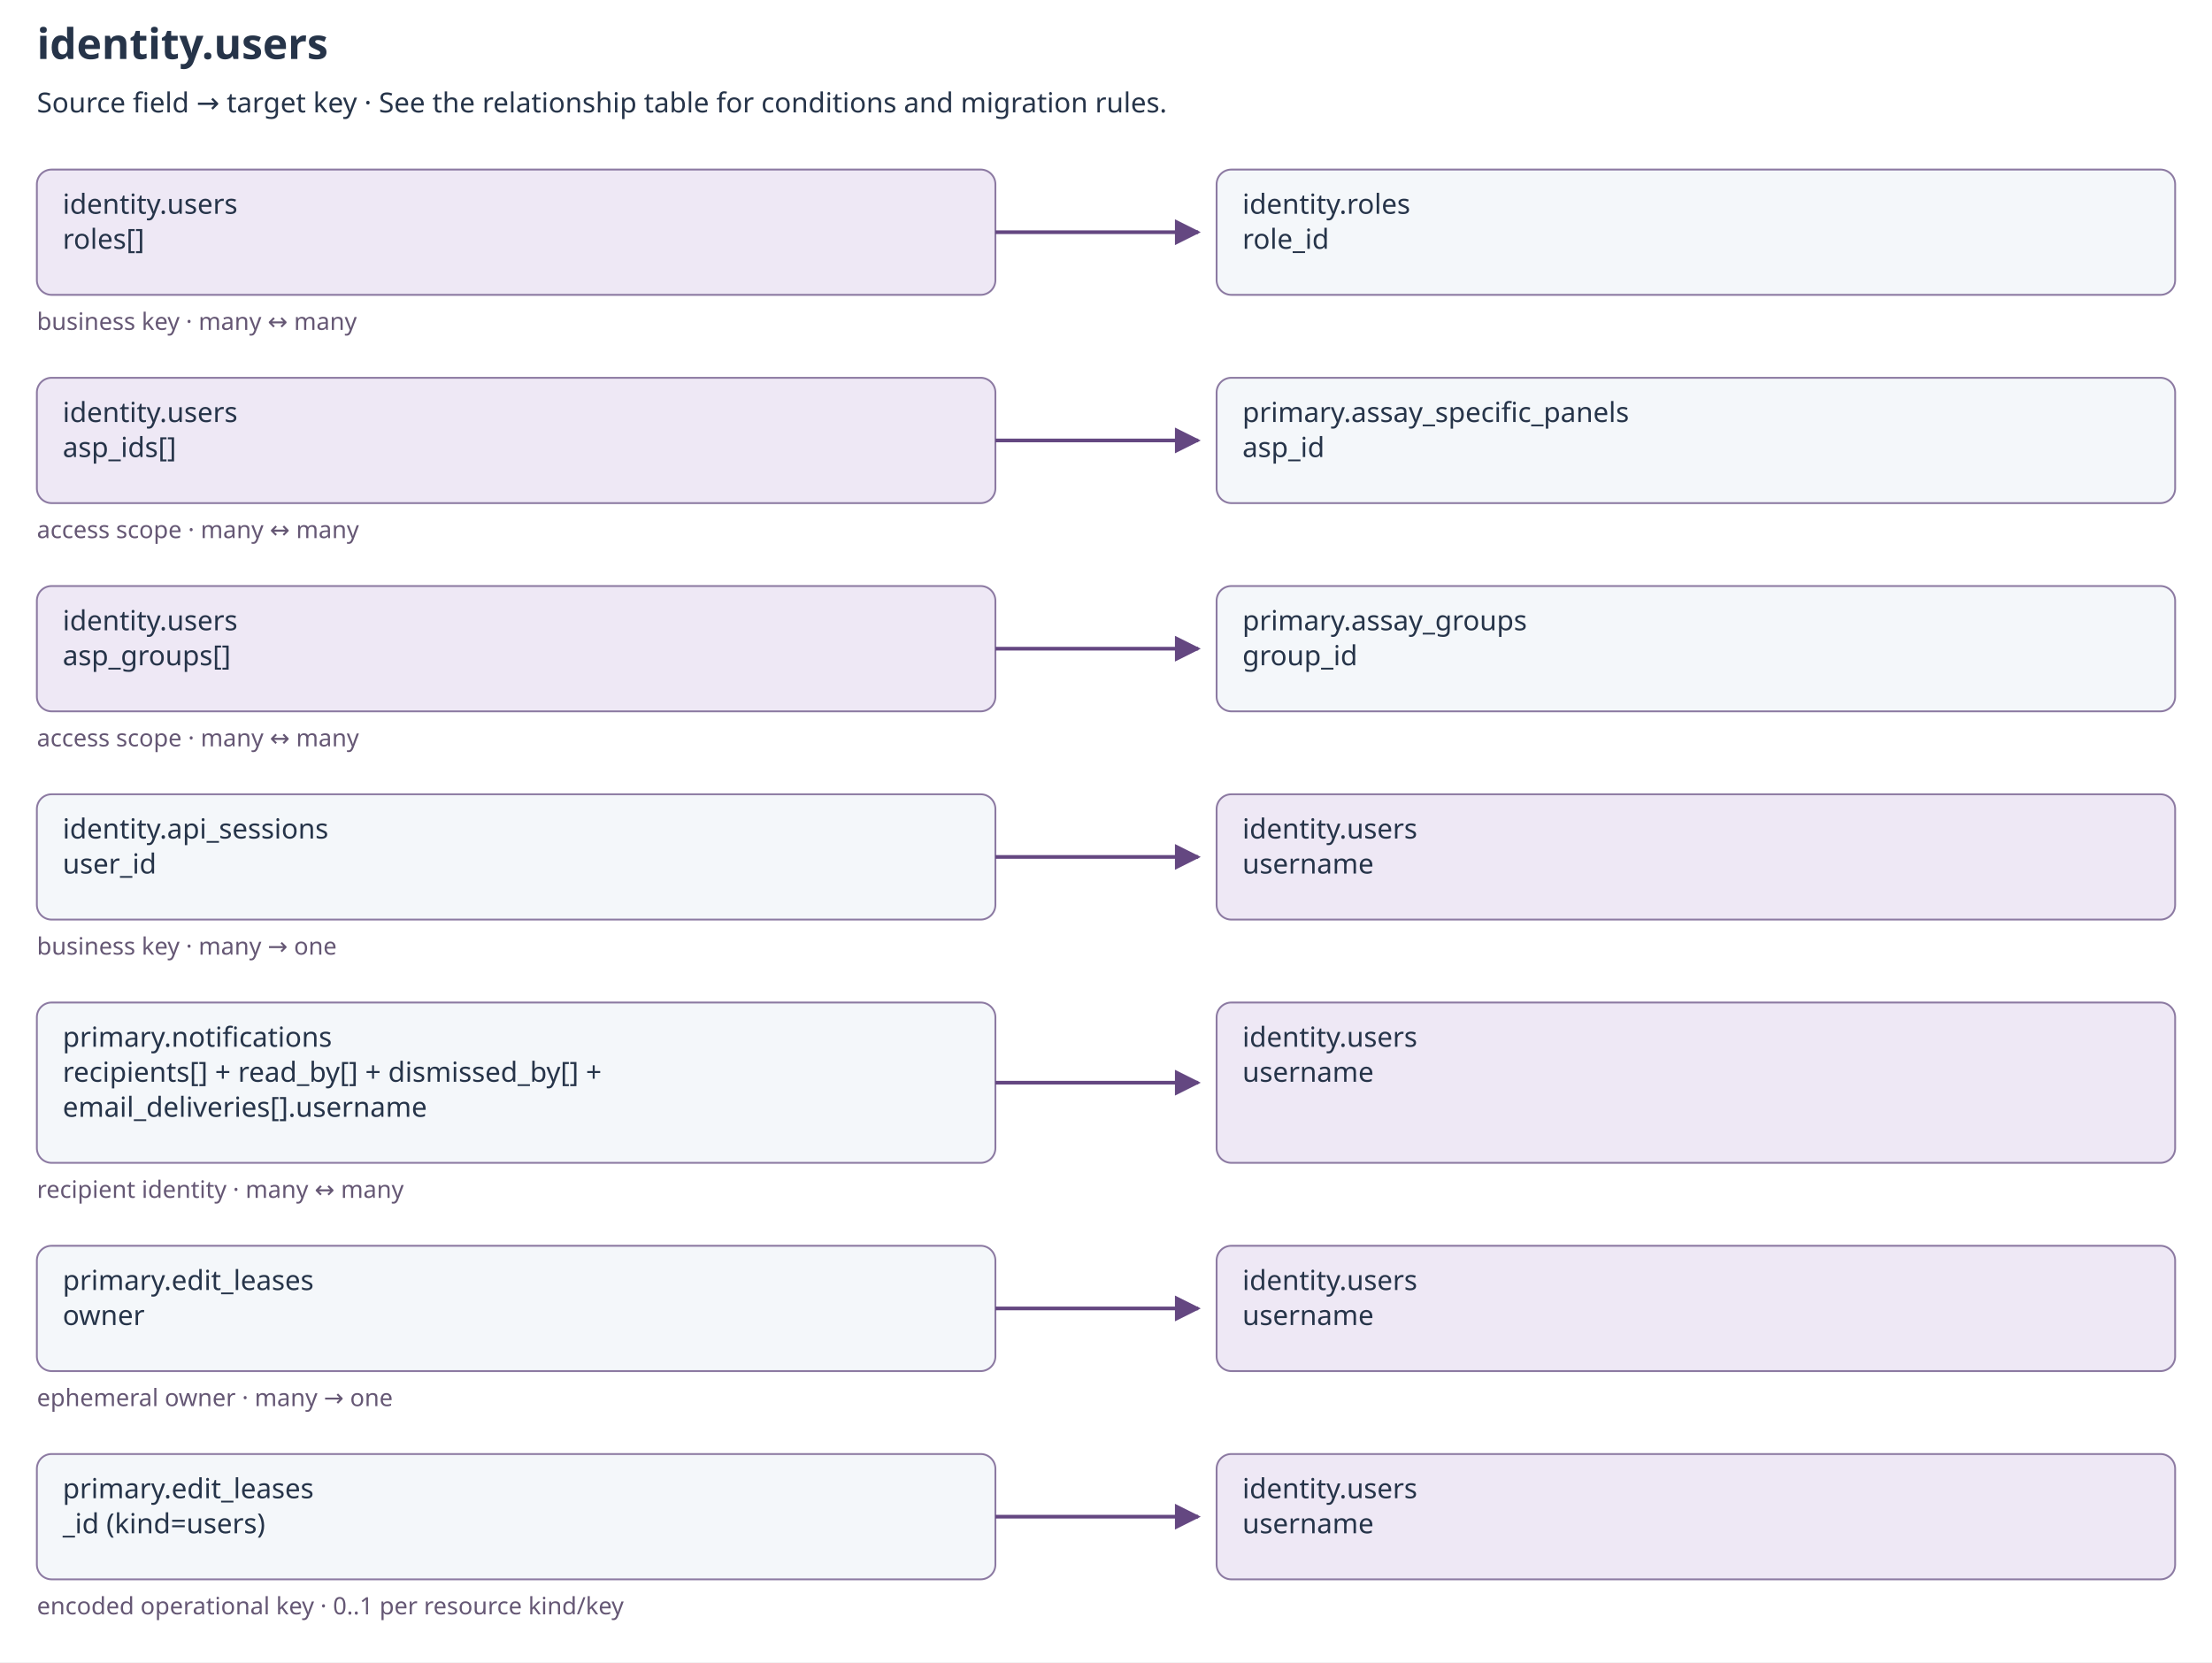
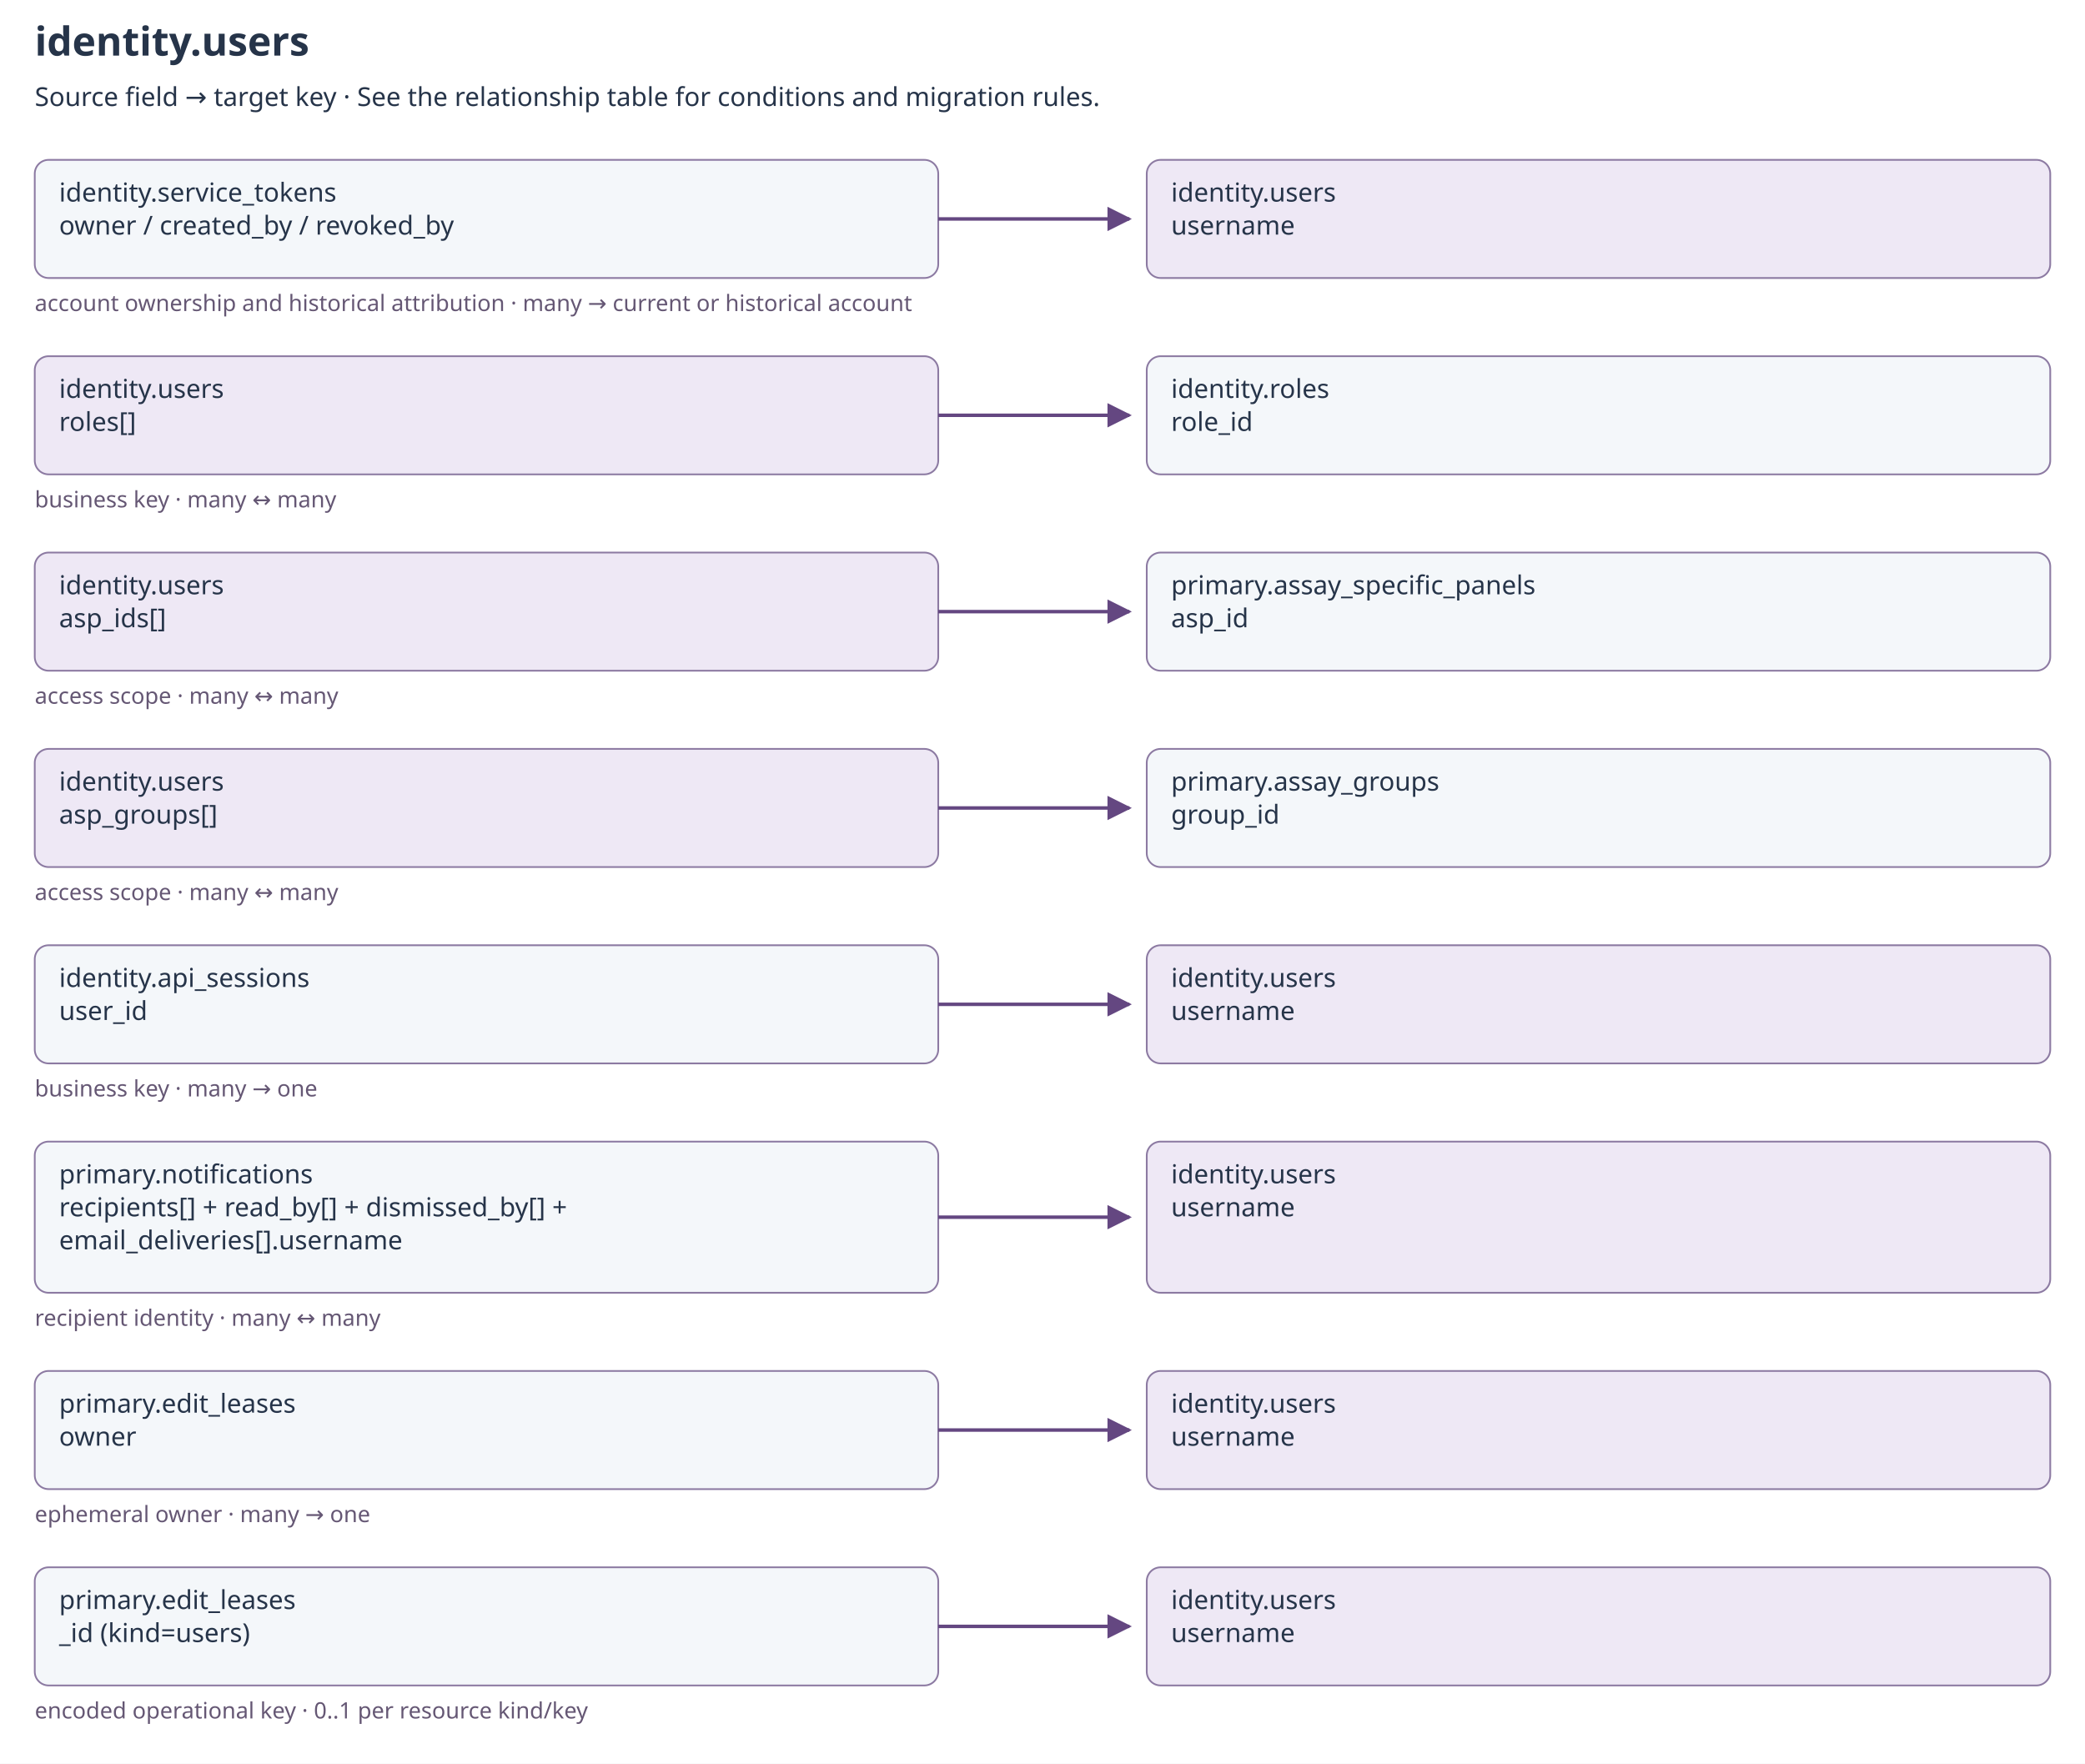
- <svg xmlns="http://www.w3.org/2000/svg" width="1200" height="902" viewBox="0 0 1200 902" role="img" aria-labelledby="title description">
+ <svg xmlns="http://www.w3.org/2000/svg" width="1200" height="1015" viewBox="0 0 1200 1015" role="img" aria-labelledby="title description">
  <defs>
    <marker id="arrow" viewBox="0 0 10 10" refX="9" refY="5" markerWidth="7" markerHeight="7" orient="auto-start-reverse">
      <path d="M0 0 L10 5 L0 10z" fill="#644781" />
    </marker>
  </defs>
  <style>text{font:15px sans-serif;fill:#263449}.kind{font-size:13px;fill:#655774}</style>
-   <rect width="1200" height="902" fill="white" />
+   <rect width="1200" height="1015" fill="white" />
  <text x="20" y="32" style="font-size:23px;font-weight:600">identity.users</text>
  <text x="20" y="61">Source field → target key · See the relationship table for conditions and migration rules.</text>
-   <rect x="20" y="92" width="520" height="68" rx="8" fill="#eee8f5" stroke="#8c7aa2" />
-   <text x="34" y="116" font-weight="600">identity.users</text>
-   <text x="34" y="135" font-weight="400">roles[]</text>
-   <rect x="660" y="92" width="520" height="68" rx="8" fill="#f4f7fa" stroke="#8c7aa2" />
-   <text x="674" y="116" font-weight="600">identity.roles</text>
-   <text x="674" y="135" font-weight="400">role_id</text>
+   <rect x="20" y="92" width="520" height="68" rx="8" fill="#f4f7fa" stroke="#8c7aa2" />
+   <text x="34" y="116" font-weight="600">identity.service_tokens</text>
+   <text x="34" y="135" font-weight="400">owner / created_by / revoked_by</text>
+   <rect x="660" y="92" width="520" height="68" rx="8" fill="#eee8f5" stroke="#8c7aa2" />
+   <text x="674" y="116" font-weight="600">identity.users</text>
+   <text x="674" y="135" font-weight="400">username</text>
  <path d="M540 126.0 H650" stroke="#644781" stroke-width="2" marker-end="url(#arrow)" />
-   <text x="20" y="179" class="kind">business key · many ↔ many</text>
+   <text x="20" y="179" class="kind">account ownership and historical attribution · many → current or historical account</text>
  <rect x="20" y="205" width="520" height="68" rx="8" fill="#eee8f5" stroke="#8c7aa2" />
  <text x="34" y="229" font-weight="600">identity.users</text>
-   <text x="34" y="248" font-weight="400">asp_ids[]</text>
+   <text x="34" y="248" font-weight="400">roles[]</text>
  <rect x="660" y="205" width="520" height="68" rx="8" fill="#f4f7fa" stroke="#8c7aa2" />
-   <text x="674" y="229" font-weight="600">primary.assay_specific_panels</text>
-   <text x="674" y="248" font-weight="400">asp_id</text>
+   <text x="674" y="229" font-weight="600">identity.roles</text>
+   <text x="674" y="248" font-weight="400">role_id</text>
  <path d="M540 239.0 H650" stroke="#644781" stroke-width="2" marker-end="url(#arrow)" />
-   <text x="20" y="292" class="kind">access scope · many ↔ many</text>
+   <text x="20" y="292" class="kind">business key · many ↔ many</text>
  <rect x="20" y="318" width="520" height="68" rx="8" fill="#eee8f5" stroke="#8c7aa2" />
  <text x="34" y="342" font-weight="600">identity.users</text>
-   <text x="34" y="361" font-weight="400">asp_groups[]</text>
+   <text x="34" y="361" font-weight="400">asp_ids[]</text>
  <rect x="660" y="318" width="520" height="68" rx="8" fill="#f4f7fa" stroke="#8c7aa2" />
-   <text x="674" y="342" font-weight="600">primary.assay_groups</text>
-   <text x="674" y="361" font-weight="400">group_id</text>
+   <text x="674" y="342" font-weight="600">primary.assay_specific_panels</text>
+   <text x="674" y="361" font-weight="400">asp_id</text>
  <path d="M540 352.0 H650" stroke="#644781" stroke-width="2" marker-end="url(#arrow)" />
  <text x="20" y="405" class="kind">access scope · many ↔ many</text>
-   <rect x="20" y="431" width="520" height="68" rx="8" fill="#f4f7fa" stroke="#8c7aa2" />
-   <text x="34" y="455" font-weight="600">identity.api_sessions</text>
-   <text x="34" y="474" font-weight="400">user_id</text>
-   <rect x="660" y="431" width="520" height="68" rx="8" fill="#eee8f5" stroke="#8c7aa2" />
-   <text x="674" y="455" font-weight="600">identity.users</text>
-   <text x="674" y="474" font-weight="400">username</text>
+   <rect x="20" y="431" width="520" height="68" rx="8" fill="#eee8f5" stroke="#8c7aa2" />
+   <text x="34" y="455" font-weight="600">identity.users</text>
+   <text x="34" y="474" font-weight="400">asp_groups[]</text>
+   <rect x="660" y="431" width="520" height="68" rx="8" fill="#f4f7fa" stroke="#8c7aa2" />
+   <text x="674" y="455" font-weight="600">primary.assay_groups</text>
+   <text x="674" y="474" font-weight="400">group_id</text>
  <path d="M540 465.0 H650" stroke="#644781" stroke-width="2" marker-end="url(#arrow)" />
-   <text x="20" y="518" class="kind">business key · many → one</text>
-   <rect x="20" y="544" width="520" height="87" rx="8" fill="#f4f7fa" stroke="#8c7aa2" />
-   <text x="34" y="568" font-weight="600">primary.notifications</text>
-   <text x="34" y="587" font-weight="400">recipients[] + read_by[] + dismissed_by[] +</text>
-   <text x="34" y="606" font-weight="400">email_deliveries[].username</text>
-   <rect x="660" y="544" width="520" height="87" rx="8" fill="#eee8f5" stroke="#8c7aa2" />
+   <text x="20" y="518" class="kind">access scope · many ↔ many</text>
+   <rect x="20" y="544" width="520" height="68" rx="8" fill="#f4f7fa" stroke="#8c7aa2" />
+   <text x="34" y="568" font-weight="600">identity.api_sessions</text>
+   <text x="34" y="587" font-weight="400">user_id</text>
+   <rect x="660" y="544" width="520" height="68" rx="8" fill="#eee8f5" stroke="#8c7aa2" />
  <text x="674" y="568" font-weight="600">identity.users</text>
  <text x="674" y="587" font-weight="400">username</text>
-   <path d="M540 587.5 H650" stroke="#644781" stroke-width="2" marker-end="url(#arrow)" />
-   <text x="20" y="650" class="kind">recipient identity · many ↔ many</text>
-   <rect x="20" y="676" width="520" height="68" rx="8" fill="#f4f7fa" stroke="#8c7aa2" />
-   <text x="34" y="700" font-weight="600">primary.edit_leases</text>
-   <text x="34" y="719" font-weight="400">owner</text>
-   <rect x="660" y="676" width="520" height="68" rx="8" fill="#eee8f5" stroke="#8c7aa2" />
-   <text x="674" y="700" font-weight="600">identity.users</text>
-   <text x="674" y="719" font-weight="400">username</text>
-   <path d="M540 710.0 H650" stroke="#644781" stroke-width="2" marker-end="url(#arrow)" />
-   <text x="20" y="763" class="kind">ephemeral owner · many → one</text>
+   <path d="M540 578.0 H650" stroke="#644781" stroke-width="2" marker-end="url(#arrow)" />
+   <text x="20" y="631" class="kind">business key · many → one</text>
+   <rect x="20" y="657" width="520" height="87" rx="8" fill="#f4f7fa" stroke="#8c7aa2" />
+   <text x="34" y="681" font-weight="600">primary.notifications</text>
+   <text x="34" y="700" font-weight="400">recipients[] + read_by[] + dismissed_by[] +</text>
+   <text x="34" y="719" font-weight="400">email_deliveries[].username</text>
+   <rect x="660" y="657" width="520" height="87" rx="8" fill="#eee8f5" stroke="#8c7aa2" />
+   <text x="674" y="681" font-weight="600">identity.users</text>
+   <text x="674" y="700" font-weight="400">username</text>
+   <path d="M540 700.5 H650" stroke="#644781" stroke-width="2" marker-end="url(#arrow)" />
+   <text x="20" y="763" class="kind">recipient identity · many ↔ many</text>
  <rect x="20" y="789" width="520" height="68" rx="8" fill="#f4f7fa" stroke="#8c7aa2" />
  <text x="34" y="813" font-weight="600">primary.edit_leases</text>
-   <text x="34" y="832" font-weight="400">_id (kind=users)</text>
+   <text x="34" y="832" font-weight="400">owner</text>
  <rect x="660" y="789" width="520" height="68" rx="8" fill="#eee8f5" stroke="#8c7aa2" />
  <text x="674" y="813" font-weight="600">identity.users</text>
  <text x="674" y="832" font-weight="400">username</text>
  <path d="M540 823.0 H650" stroke="#644781" stroke-width="2" marker-end="url(#arrow)" />
-   <text x="20" y="876" class="kind">encoded operational key · 0..1 per resource kind/key</text>
+   <text x="20" y="876" class="kind">ephemeral owner · many → one</text>
+   <rect x="20" y="902" width="520" height="68" rx="8" fill="#f4f7fa" stroke="#8c7aa2" />
+   <text x="34" y="926" font-weight="600">primary.edit_leases</text>
+   <text x="34" y="945" font-weight="400">_id (kind=users)</text>
+   <rect x="660" y="902" width="520" height="68" rx="8" fill="#eee8f5" stroke="#8c7aa2" />
+   <text x="674" y="926" font-weight="600">identity.users</text>
+   <text x="674" y="945" font-weight="400">username</text>
+   <path d="M540 936.0 H650" stroke="#644781" stroke-width="2" marker-end="url(#arrow)" />
+   <text x="20" y="989" class="kind">encoded operational key · 0..1 per resource kind/key</text>
</svg>
